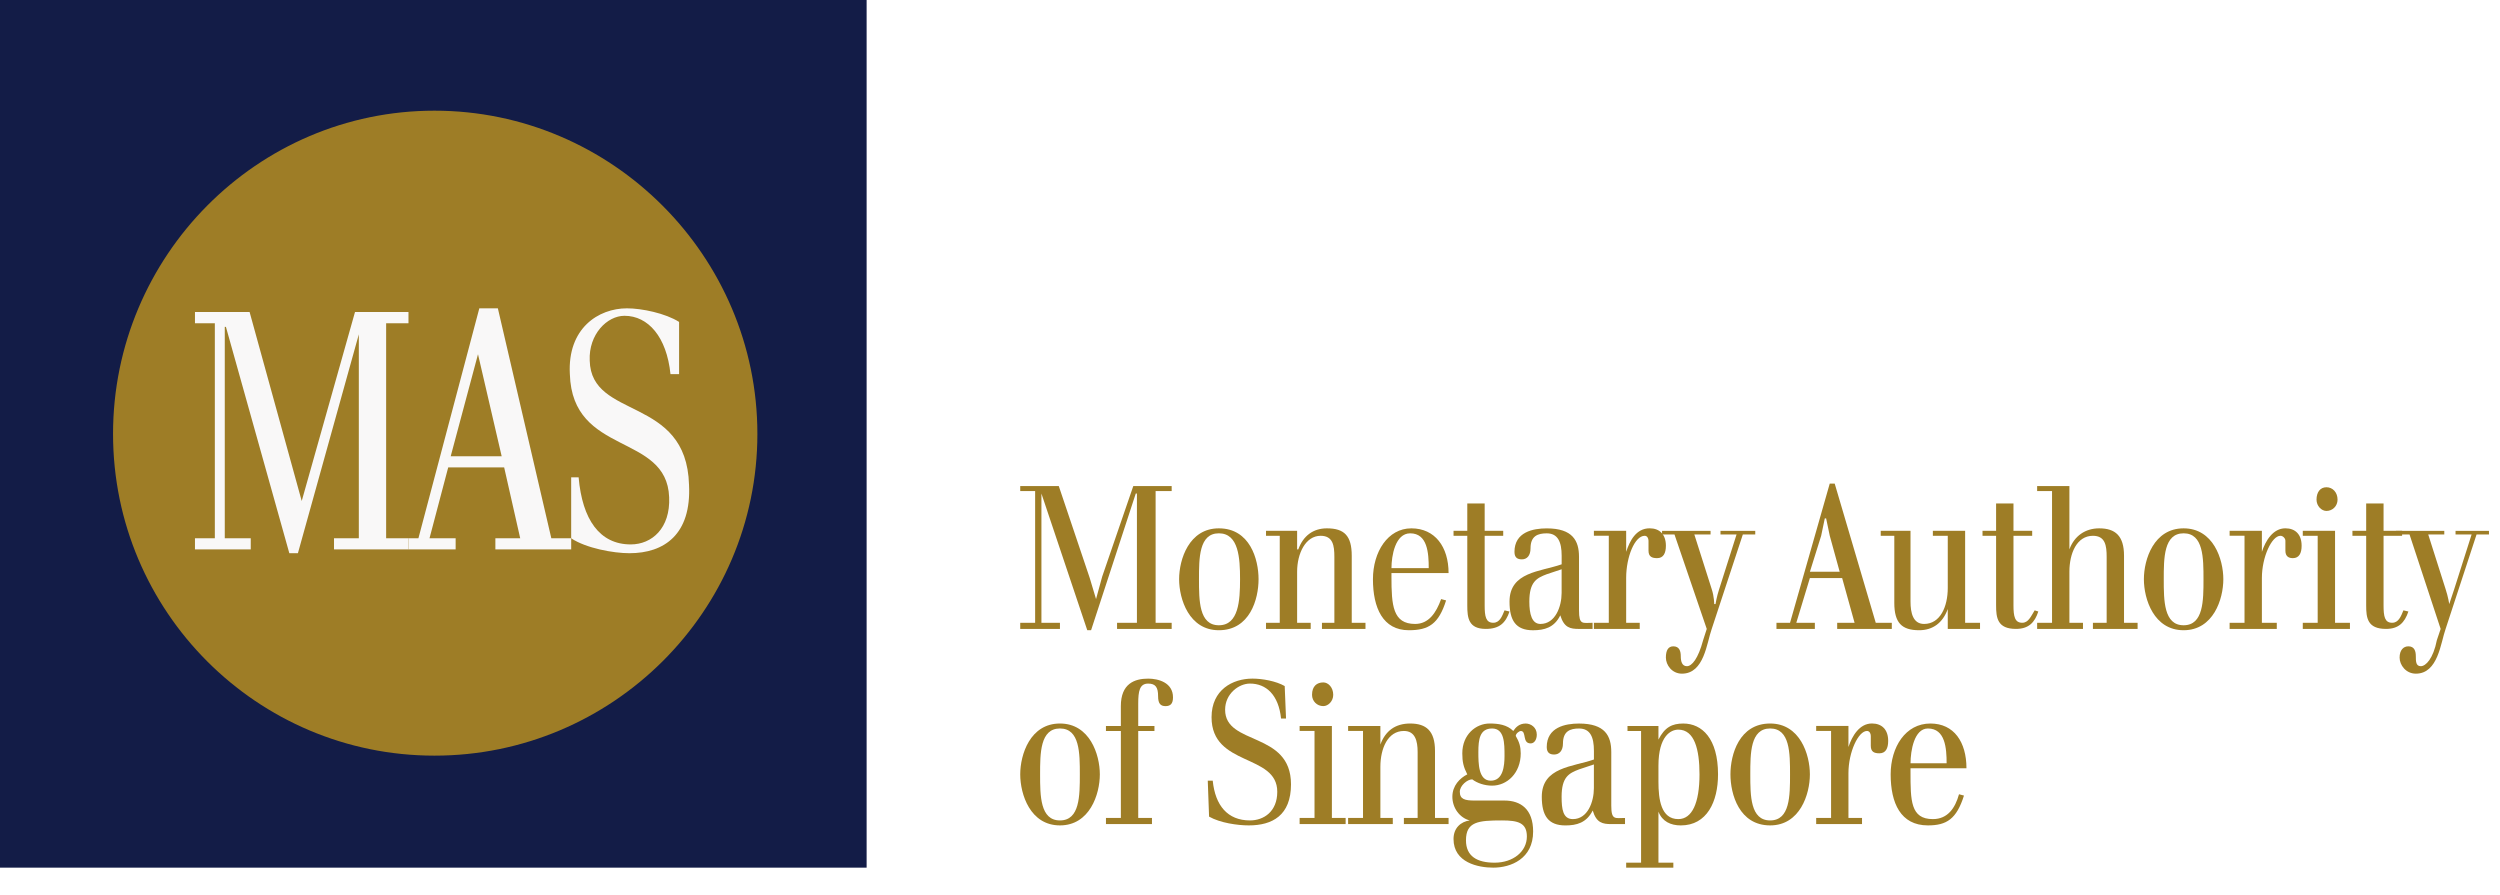
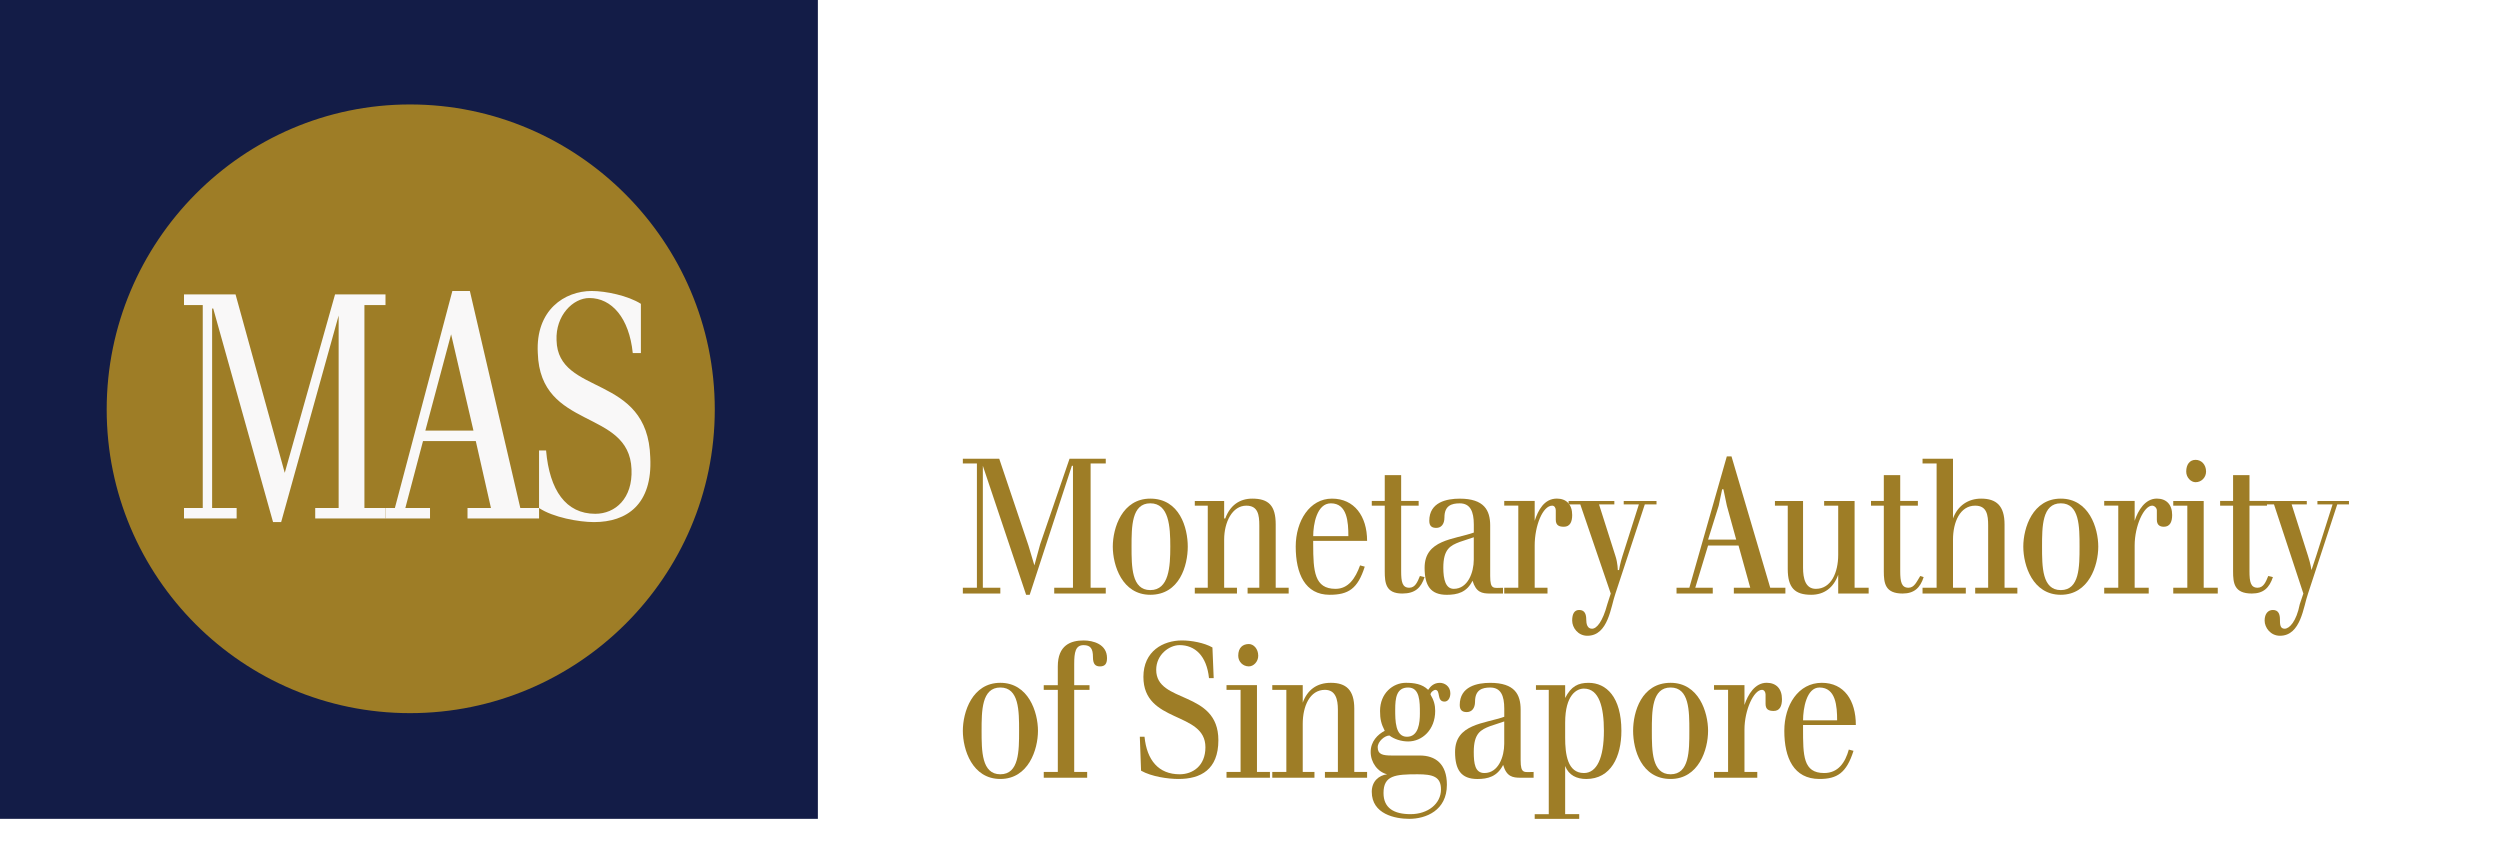
- <svg xmlns="http://www.w3.org/2000/svg" viewBox="0 0 151 54" style="max-height: 500px; width: 100%; height: auto;" version="1.1" xml:space="preserve">
+ <svg xmlns="http://www.w3.org/2000/svg" viewBox="0 0 160 55" style="max-height: 500px; width: 100%; height: auto;" version="1.1" xml:space="preserve">
  <style type="text/css">
	.st0{fill-rule:evenodd;clip-rule:evenodd;fill:#131C47;}
	.st1{fill:#9E7D26;}
	.st2{fill-rule:evenodd;clip-rule:evenodd;fill:#F9F8F8;}
	.st3{fill:#9E7D26;}
</style>
-   <g id="圖層_1">
+   <g id="MAS_Icon">
    <polygon points="52.344,0 52.344,0 0,0 0,52.406 52.344,52.406" class="st0" />
    <path d="M26.242,6.685C15.525,6.685,6.828,15.471,6.828,26.208c0,10.727,8.697,19.433,19.414,19.433c10.727,0,19.504-8.706,19.504-19.433C45.746,15.471,36.969,6.685,26.242,6.685z" class="st1" />
    <polygon points="12.976,32.513 12.976,32.513 11.776,32.513 11.776,33.183 15.145,33.183 15.145,32.513 13.576,32.513 13.576,19.744 13.646,19.744 17.475,33.413 17.994,33.413 21.673,20.194 21.673,32.513 20.174,32.513 20.174,33.183 24.672,33.183 24.672,32.513 23.323,32.513 23.323,19.524 24.672,19.524 24.672,18.843 21.443,18.843 18.224,30.261 15.075,18.843 11.776,18.843 11.776,19.524 12.976,19.524" class="st2" />
    <path d="M30.301,27.559L30.301,27.559l-1.43-6.164l-1.649,6.164H30.301z M25.272,32.513L25.272,32.513l3.679-13.89h1.12l3.229,13.89h1.2v0.67 h-4.579v-0.67h1.5l-0.97-4.283h-3.379l-1.13,4.283h1.579v0.67h-2.849v-0.67 H25.272z" class="st2" />
    <path d="M34.499,32.513L34.499,32.513c0.9,0.6,2.549,0.901,3.519,0.901 c2.099,0,3.749-1.131,3.599-4.133c-0.15-5.404-5.918-3.903-5.998-7.505 c-0.07-1.581,1.05-2.702,2.099-2.702c1.43,0,2.549,1.271,2.779,3.522h0.52 v-3.152c-0.82-0.52-2.249-0.821-3.149-0.821c-1.719,0-3.599,1.201-3.449,3.973 c0.15,4.963,5.848,3.532,5.998,7.435c0.08,1.881-1.05,2.852-2.319,2.852 c-1.879,0-2.929-1.501-3.149-4.053h-0.45V32.513z" class="st2" />
  </g>
-   <g id="XMLID_75_">
-     <g id="XMLID_74_">
-       <g id="XMLID_72_">
-         <path d="M61.622,46.772L61.622,46.772c0,1.201,0.6,3.082,2.399,3.082 c1.799,0,2.409-1.881,2.409-3.082c0-1.201-0.61-3.072-2.409-3.072 C62.222,43.7,61.622,45.572,61.622,46.772z M62.822,46.772L62.822,46.772 c0-1.271,0-2.772,1.2-2.772c1.2,0,1.2,1.501,1.2,2.772c0,1.281,0,2.782-1.2,2.782 C62.822,49.554,62.822,48.053,62.822,46.772z" class="st3" id="XMLID_67_" />
-         <path d="M67.7,44.151L67.7,44.151v5.254h-0.9v0.37h2.779 v-0.37h-0.83v-5.254h0.98v-0.3h-0.98v-1.351c0-0.751,0.08-1.211,0.6-1.211 c0.45,0,0.6,0.23,0.6,0.761c0,0.45,0.15,0.6,0.45,0.6 s0.45-0.15,0.45-0.53c0-0.901-0.9-1.131-1.5-1.131c-0.82,0-1.65,0.3-1.65,1.661 v1.201h-0.9v0.3H67.7z" class="st3" id="XMLID_66_" />
-       </g>
-       <g id="XMLID_73_">
-         <path d="M73.028,49.324L73.028,49.324c0.67,0.38,1.719,0.53,2.399,0.53 c1.42,0,2.549-0.6,2.549-2.482c0-3.222-3.979-2.322-3.979-4.503 c0-0.971,0.83-1.581,1.5-1.581c0.98,0,1.729,0.68,1.879,2.111h0.3 l-0.08-1.961c-0.52-0.3-1.35-0.45-1.949-0.45c-1.2,0-2.469,0.68-2.469,2.332 c0,3.002,3.969,2.182,3.969,4.503c0,1.201-0.82,1.731-1.649,1.731 c-1.35,0-2.099-0.901-2.249-2.402h-0.3L73.028,49.324z" class="st3" id="XMLID_65_" />
-         <path d="M79.397,49.404L79.397,49.404H78.497v0.37h2.779v-0.37 h-0.83v-5.554H78.497v0.3h0.9V49.404z M79.247,41.969L79.247,41.969 c0,0.38,0.3,0.68,0.68,0.68c0.3,0,0.6-0.3,0.6-0.68 c0-0.45-0.3-0.751-0.6-0.751C79.546,41.219,79.247,41.439,79.247,41.969z" class="st3" id="XMLID_62_" />
-         <path d="M81.426,49.404L81.426,49.404v0.37h2.699v-0.37h-0.75 v-3.082c0-1.121,0.45-2.172,1.42-2.172c0.68,0,0.83,0.6,0.83,1.271 v3.983h-0.83v0.37h2.699v-0.37h-0.82v-4.053c0-1.201-0.53-1.651-1.5-1.651 c-0.9,0-1.5,0.45-1.799,1.271v-1.121h-1.949v0.3h0.9v5.254H81.426z" class="st3" id="XMLID_61_" />
-         <path d="M89.973,43.7L89.973,43.7c-0.83,0-1.65,0.671-1.65,1.801 c0,0.52,0.07,0.82,0.3,1.271c-0.45,0.23-0.9,0.68-0.9,1.351 c0,0.68,0.45,1.281,1.05,1.431c-0.53,0.07-0.98,0.45-0.98,1.121 c0,1.431,1.5,1.731,2.399,1.731c1.06,0,2.409-0.53,2.409-2.182 c0-1.351-0.75-1.871-1.729-1.871h-1.799c-0.6,0-0.9-0.08-0.9-0.53 c0-0.37,0.45-0.75,0.75-0.75c0.3,0.23,0.75,0.38,1.2,0.38 c0.9,0,1.729-0.751,1.729-1.951c0-0.38-0.08-0.681-0.3-1.051 c0-0.15,0.22-0.3,0.3-0.3c0.37,0,0.07,0.751,0.6,0.751 c0.22,0,0.37-0.23,0.37-0.53c0-0.45-0.37-0.671-0.67-0.671 c-0.38,0-0.6,0.22-0.75,0.45C91.023,43.77,90.493,43.7,89.973,43.7z M89.293,45.422L89.293,45.422c0-0.751,0.08-1.421,0.83-1.421 c0.75,0,0.75,0.901,0.75,1.651c0,0.6-0.08,1.501-0.83,1.501 C89.293,47.153,89.293,46.102,89.293,45.422z M90.723,49.554L90.723,49.554 c0.98,0,1.5,0.15,1.5,0.971c0,0.901-0.82,1.581-1.949,1.581 c-1.05,0-1.729-0.38-1.729-1.351C88.544,49.625,89.293,49.554,90.723,49.554z" class="st3" id="XMLID_57_" />
-         <path d="M96.201,48.954L96.201,48.954c0.22,0.75,0.6,0.821,1.12,0.821h0.83 v-0.37c-0.6,0-0.83,0.15-0.83-0.75v-3.232c0-0.971-0.37-1.721-1.949-1.721 c-0.82,0-1.949,0.22-1.949,1.421c0,0.38,0.23,0.45,0.45,0.45 c0.3,0,0.53-0.22,0.53-0.67c0-0.751,0.45-0.901,0.97-0.901 c0.68,0,0.9,0.52,0.9,1.351v0.52c-1.27,0.45-3.149,0.45-3.149,2.252 c0,1.131,0.38,1.731,1.43,1.731C95.222,49.855,95.821,49.704,96.201,48.954z M96.271,46.172L96.271,46.172v1.431c0,0.821-0.37,1.871-1.27,1.871 c-0.6,0-0.68-0.6-0.68-1.351c0-1.201,0.45-1.421,1.05-1.651 L96.271,46.172z" class="st3" id="XMLID_54_" />
-         <path d="M98.221,52.406L98.221,52.406h2.849v-0.3h-0.9v-3.082 c0.23,0.6,0.75,0.831,1.35,0.831c1.579,0,2.249-1.431,2.249-3.082 c0-2.172-0.97-3.072-2.099-3.072c-0.67,0-1.12,0.22-1.5,0.971v-0.821 h-1.869v0.3h0.82v7.956H98.221V52.406z M100.17,46.252L100.17,46.252 c0-1.801,0.75-2.182,1.2-2.182c0.98,0,1.28,1.201,1.28,2.702 c0,1.731-0.45,2.702-1.28,2.702c-1.05,0-1.2-1.201-1.2-2.252V46.252z" class="st3" id="XMLID_51_" />
-         <path d="M104.519,46.772L104.519,46.772c0,1.201,0.53,3.082,2.399,3.082 c1.799,0,2.399-1.881,2.399-3.082c0-1.201-0.6-3.072-2.399-3.072 C105.049,43.7,104.519,45.572,104.519,46.772z M105.718,46.772L105.718,46.772c0-1.271,0-2.772,1.2-2.772 s1.2,1.501,1.2,2.772c0,1.281,0,2.782-1.2,2.782 S105.718,48.053,105.718,46.772z" class="st3" id="XMLID_48_" />
-         <path d="M110.597,49.404L110.597,49.404h-0.9v0.37h2.769v-0.37 h-0.82v-2.702c0-1.281,0.6-2.552,1.12-2.552c0.15,0,0.23,0.15,0.23,0.3 v0.6c0,0.37,0.22,0.45,0.52,0.45c0.38,0,0.53-0.3,0.53-0.751 c0-0.681-0.38-1.051-0.98-1.051c-0.75,0-1.2,0.751-1.42,1.421v-1.271 h-1.949v0.3h0.9V49.404z" class="st3" id="XMLID_47_" />
-         <path d="M118.774,46.402L118.774,46.402c0-1.581-0.75-2.702-2.179-2.702 c-1.5,0-2.399,1.421-2.399,3.072c0,1.731,0.6,3.082,2.249,3.082 c1.13,0,1.729-0.38,2.179-1.801l-0.3-0.08c-0.23,0.831-0.68,1.501-1.579,1.501 c-1.35,0-1.35-1.121-1.35-2.852v-0.22H118.774z M115.396,46.102L115.396,46.102 c0-0.751,0.22-2.101,1.05-2.101c1.05,0,1.13,1.201,1.13,2.101H115.396z" class="st3" id="XMLID_44_" />
-       </g>
-     </g>
-     <g id="XMLID_71_">
-       <g id="XMLID_14_">
-         <polygon points="62.522,37.616 62.522,37.616 61.622,37.616 61.622,37.986 64.021,37.986 64.021,37.616 62.902,37.616 62.902,29.811 65.671,38.066 65.901,38.066 68.6,29.811 68.67,29.811 68.67,37.616 67.47,37.616 67.47,37.986 70.769,37.986 70.769,37.616 69.799,37.616 69.799,29.661 70.769,29.661 70.769,29.36 68.45,29.36 66.57,34.834 66.201,36.185 65.821,34.914 63.951,29.36 61.622,29.36 61.622,29.661 62.522,29.661" class="st3" id="XMLID_43_" />
-         <path d="M71.219,34.984L71.219,34.984c0,1.201,0.6,3.082,2.399,3.082 c1.879,0,2.399-1.881,2.399-3.082c0-1.201-0.52-3.072-2.399-3.072 C71.819,31.912,71.219,33.784,71.219,34.984z M72.419,34.984L72.419,34.984 c0-1.271,0-2.772,1.2-2.772c1.2,0,1.28,1.501,1.28,2.772 c0,1.281-0.08,2.782-1.28,2.782 C72.419,37.766,72.419,36.265,72.419,34.984z" class="st3" id="XMLID_40_" />
-         <path d="M76.467,37.616L76.467,37.616v0.37h2.699v-0.37h-0.82 v-3.082c0-1.121,0.52-2.172,1.42-2.172c0.75,0,0.83,0.6,0.83,1.271v3.983 h-0.75v0.37h2.629v-0.37h-0.83v-4.053c0-1.201-0.45-1.651-1.5-1.651 c-0.83,0-1.43,0.45-1.729,1.271h-0.07v-1.121h-1.879v0.3h0.83v5.254 H76.467z" class="st3" id="XMLID_39_" />
-         <path d="M87.494,34.614L87.494,34.614c0-1.581-0.82-2.702-2.249-2.702 c-1.42,0-2.319,1.421-2.319,3.072c0,1.731,0.6,3.082,2.169,3.082 c1.2,0,1.799-0.38,2.249-1.801l-0.3-0.08c-0.3,0.831-0.75,1.501-1.57,1.501 c-1.35,0-1.43-1.121-1.43-2.852v-0.22H87.494z M84.045,34.314L84.045,34.314 c0-0.751,0.23-2.101,1.13-2.101c1.05,0,1.12,1.201,1.12,2.101H84.045z" class="st3" id="XMLID_36_" />
-         <path d="M87.794,32.362L87.794,32.362h0.83v4.203c0,0.751,0.07,1.421,1.12,1.421 c0.83,0,1.2-0.37,1.43-1.051l-0.3-0.07c-0.15,0.37-0.3,0.75-0.68,0.75 c-0.45,0-0.52-0.38-0.52-1.051v-4.203h1.12v-0.3h-1.12v-1.651h-1.05v1.651 h-0.83V32.362z" class="st3" id="XMLID_35_" />
-         <path d="M94.242,37.166L94.242,37.166c0.23,0.751,0.6,0.821,1.13,0.821h0.82 v-0.37c-0.6,0-0.82,0.15-0.82-0.75v-3.232c0-0.971-0.38-1.721-1.949-1.721 c-0.83,0-1.949,0.22-1.949,1.421c0,0.38,0.22,0.45,0.45,0.45 c0.3,0,0.52-0.22,0.52-0.67c0-0.751,0.45-0.901,0.98-0.901 c0.67,0,0.9,0.52,0.9,1.351v0.52c-1.28,0.45-3.149,0.45-3.149,2.252 c0,1.131,0.37,1.731,1.42,1.731C93.272,38.066,93.872,37.916,94.242,37.166z M94.322,34.384L94.322,34.384v1.431c0,0.821-0.38,1.871-1.28,1.871 c-0.52,0-0.67-0.6-0.67-1.351c0-1.201,0.45-1.421,1.05-1.651 L94.322,34.384z" class="st3" id="XMLID_32_" />
-         <path d="M97.171,37.616L97.171,37.616h-0.9v0.37h2.769v-0.37 h-0.82v-2.702c0-1.281,0.52-2.552,1.12-2.552c0.15,0,0.23,0.15,0.23,0.3 v0.6c0,0.37,0.22,0.45,0.52,0.45c0.38,0,0.53-0.3,0.53-0.751 c0-0.68-0.38-1.051-0.98-1.051c-0.82,0-1.2,0.751-1.42,1.421v-1.271h-1.949 v0.3h0.9V37.616z" class="st3" id="XMLID_31_" />
-         <path d="M102.869,38.667L102.869,38.667c-0.3,1.121-0.68,1.571-0.98,1.571 c-0.3,0-0.37-0.3-0.37-0.6c0-0.3-0.08-0.6-0.45-0.6 c-0.3,0-0.45,0.23-0.45,0.68s0.37,0.971,0.97,0.971 c1.35,0,1.5-1.871,1.799-2.702l1.879-5.704h0.75v-0.22h-2.099v0.22h0.97 l-1.05,3.302c-0.15,0.45-0.22,0.901-0.22,0.901h-0.08c0,0,0-0.45-0.15-0.901 l-1.05-3.302h0.98v-0.22h-2.929v0.22h0.75l1.949,5.704L102.869,38.667z" class="st3" id="XMLID_30_" />
-       </g>
-       <g id="XMLID_70_">
-         <path d="M108.118,37.616L108.118,37.616h-0.82v0.37h2.319v-0.37 h-1.12l0.82-2.702h1.949l0.75,2.702h-1.05v0.37h3.299v-0.37h-0.97 l-2.479-8.406h-0.3L108.118,37.616z M111.117,34.534L111.117,34.534h-1.799 l0.68-2.172l0.22-1.051h0.08l0.22,1.051L111.117,34.534z" class="st3" id="XMLID_27_" />
-         <path d="M117.645,37.986L117.645,37.986h1.949v-0.37h-0.9v-5.554 h-1.949v0.3h0.9v3.152c0,1.121-0.45,2.172-1.43,2.172 c-0.67,0-0.82-0.671-0.82-1.351v-4.273h-1.799v0.3h0.82v4.053 c0,1.201,0.45,1.651,1.5,1.651c0.83,0,1.43-0.45,1.729-1.281V37.986z" class="st3" id="XMLID_26_" />
-         <path d="M119.744,32.362L119.744,32.362h0.82v4.203c0,0.751,0.08,1.421,1.2,1.421 c0.75,0,1.13-0.37,1.35-1.051l-0.22-0.07c-0.23,0.37-0.38,0.75-0.75,0.75 c-0.45,0-0.53-0.38-0.53-1.051v-4.203h1.13v-0.3h-1.13v-1.651h-1.05 v1.651h-0.82V32.362z" class="st3" id="XMLID_25_" />
-         <path d="M123.043,37.616L123.043,37.616v0.37h2.769v-0.37h-0.82 v-3.082c0-1.121,0.45-2.172,1.42-2.172c0.75,0,0.83,0.6,0.83,1.271v3.983 h-0.83v0.37h2.699v-0.37h-0.82v-4.053c0-1.201-0.53-1.651-1.5-1.651 c-0.83,0-1.5,0.45-1.799,1.271v-3.823h-1.949v0.3h0.9v7.956H123.043z" class="st3" id="XMLID_24_" />
-         <path d="M129.491,34.984L129.491,34.984c0,1.201,0.6,3.082,2.399,3.082 c1.799,0,2.399-1.881,2.399-3.082c0-1.201-0.6-3.072-2.399-3.072 C130.091,31.912,129.491,33.784,129.491,34.984z M130.691,34.984L130.691,34.984 c0-1.271,0-2.772,1.2-2.772c1.2,0,1.2,1.501,1.2,2.772 c0,1.281,0,2.782-1.2,2.782 C130.691,37.766,130.691,36.265,130.691,34.984z" class="st3" id="XMLID_21_" />
-         <path d="M135.569,37.616L135.569,37.616h-0.9v0.37h2.849v-0.37 h-0.9v-2.702c0-1.281,0.6-2.552,1.12-2.552c0.15,0,0.3,0.15,0.3,0.3 v0.6c0,0.37,0.23,0.45,0.45,0.45c0.38,0,0.53-0.3,0.53-0.751 c0-0.68-0.38-1.051-0.98-1.051c-0.75,0-1.2,0.751-1.42,1.421v-1.271h-1.949 v0.3h0.9V37.616z" class="st3" id="XMLID_20_" />
-         <path d="M139.988,37.616L139.988,37.616h-0.9v0.37h2.849v-0.37 h-0.9v-5.554h-1.949v0.3h0.9V37.616z M139.918,30.181L139.918,30.181 c0,0.38,0.3,0.68,0.6,0.68c0.37,0,0.67-0.3,0.67-0.68 c0-0.45-0.3-0.751-0.67-0.751C140.138,29.43,139.918,29.731,139.918,30.181z" class="st3" id="XMLID_17_" />
-         <path d="M142.087,32.362L142.087,32.362h0.83v4.203c0,0.751,0.07,1.421,1.2,1.421 c0.75,0,1.12-0.37,1.35-1.051l-0.3-0.07c-0.15,0.37-0.3,0.75-0.68,0.75 c-0.45,0-0.52-0.38-0.52-1.051v-4.203h1.12v-0.3h-1.12v-1.651h-1.05v1.651 h-0.83V32.362z" class="st3" id="XMLID_16_" />
-         <path d="M147.186,38.667L147.186,38.667c-0.22,1.121-0.67,1.571-0.97,1.571 c-0.3,0-0.3-0.3-0.3-0.6c0-0.3-0.08-0.6-0.45-0.6 c-0.3,0-0.53,0.23-0.53,0.68s0.38,0.971,0.98,0.971 c1.35,0,1.5-1.871,1.799-2.702l1.869-5.704h0.75v-0.22h-2.019v0.22h0.97 l-1.05,3.302c-0.15,0.45-0.3,0.901-0.3,0.901s-0.07-0.45-0.22-0.901 l-1.05-3.302h0.97v-0.22h-2.919v0.22h0.82l1.879,5.704L147.186,38.667z" class="st3" id="XMLID_15_" />
-       </g>
-     </g>
+   <g id="MAS_Text">
+     <path d="M61.622,46.772L61.622,46.772c0,1.201,0.6,3.082,2.399,3.082 c1.799,0,2.409-1.881,2.409-3.082c0-1.201-0.61-3.072-2.409-3.072 C62.222,43.7,61.622,45.572,61.622,46.772z M62.822,46.772L62.822,46.772 c0-1.271,0-2.772,1.2-2.772c1.2,0,1.2,1.501,1.2,2.772c0,1.281,0,2.782-1.2,2.782 C62.822,49.554,62.822,48.053,62.822,46.772z" class="st3" />
+     <path d="M67.7,44.151L67.7,44.151v5.254h-0.9v0.37h2.779 v-0.37h-0.83v-5.254h0.98v-0.3h-0.98v-1.351c0-0.751,0.08-1.211,0.6-1.211 c0.45,0,0.6,0.23,0.6,0.761c0,0.45,0.15,0.6,0.45,0.6 s0.45-0.15,0.45-0.53c0-0.901-0.9-1.131-1.5-1.131c-0.82,0-1.65,0.3-1.65,1.661 v1.201h-0.9v0.3H67.7z" class="st3" />
+     <path d="M73.028,49.324L73.028,49.324c0.67,0.38,1.719,0.53,2.399,0.53 c1.42,0,2.549-0.6,2.549-2.482c0-3.222-3.979-2.322-3.979-4.503 c0-0.971,0.83-1.581,1.5-1.581c0.98,0,1.729,0.68,1.879,2.111h0.3 l-0.08-1.961c-0.52-0.3-1.35-0.45-1.949-0.45c-1.2,0-2.469,0.68-2.469,2.332 c0,3.002,3.969,2.182,3.969,4.503c0,1.201-0.82,1.731-1.649,1.731 c-1.35,0-2.099-0.901-2.249-2.402h-0.3L73.028,49.324z" class="st3" />
+     <path d="M79.397,49.404L79.397,49.404H78.497v0.37h2.779v-0.37 h-0.83v-5.554H78.497v0.3h0.9V49.404z M79.247,41.969L79.247,41.969 c0,0.38,0.3,0.68,0.68,0.68c0.3,0,0.6-0.3,0.6-0.68 c0-0.45-0.3-0.751-0.6-0.751C79.546,41.219,79.247,41.439,79.247,41.969z" class="st3" />
+     <path d="M81.426,49.404L81.426,49.404v0.37h2.699v-0.37h-0.75 v-3.082c0-1.121,0.45-2.172,1.42-2.172c0.68,0,0.83,0.6,0.83,1.271 v3.983h-0.83v0.37h2.699v-0.37h-0.82v-4.053c0-1.201-0.53-1.651-1.5-1.651 c-0.9,0-1.5,0.45-1.799,1.271v-1.121h-1.949v0.3h0.9v5.254H81.426z" class="st3" />
+     <path d="M89.973,43.7L89.973,43.7c-0.83,0-1.65,0.671-1.65,1.801 c0,0.52,0.07,0.82,0.3,1.271c-0.45,0.23-0.9,0.68-0.9,1.351 c0,0.68,0.45,1.281,1.05,1.431c-0.53,0.07-0.98,0.45-0.98,1.121 c0,1.431,1.5,1.731,2.399,1.731c1.06,0,2.409-0.53,2.409-2.182 c0-1.351-0.75-1.871-1.729-1.871h-1.799c-0.6,0-0.9-0.08-0.9-0.53 c0-0.37,0.45-0.75,0.75-0.75c0.3,0.23,0.75,0.38,1.2,0.38 c0.9,0,1.729-0.751,1.729-1.951c0-0.38-0.08-0.681-0.3-1.051 c0-0.15,0.22-0.3,0.3-0.3c0.37,0,0.07,0.751,0.6,0.751 c0.22,0,0.37-0.23,0.37-0.53c0-0.45-0.37-0.671-0.67-0.671 c-0.38,0-0.6,0.22-0.75,0.45C91.023,43.77,90.493,43.7,89.973,43.7z M89.293,45.422L89.293,45.422c0-0.751,0.08-1.421,0.83-1.421 c0.75,0,0.75,0.901,0.75,1.651c0,0.6-0.08,1.501-0.83,1.501 C89.293,47.153,89.293,46.102,89.293,45.422z M90.723,49.554L90.723,49.554 c0.98,0,1.5,0.15,1.5,0.971c0,0.901-0.82,1.581-1.949,1.581 c-1.05,0-1.729-0.38-1.729-1.351C88.544,49.625,89.293,49.554,90.723,49.554z" class="st3" />
+     <path d="M96.201,48.954L96.201,48.954c0.22,0.75,0.6,0.821,1.12,0.821h0.83 v-0.37c-0.6,0-0.83,0.15-0.83-0.75v-3.232c0-0.971-0.37-1.721-1.949-1.721 c-0.82,0-1.949,0.22-1.949,1.421c0,0.38,0.23,0.45,0.45,0.45 c0.3,0,0.53-0.22,0.53-0.67c0-0.751,0.45-0.901,0.97-0.901 c0.68,0,0.9,0.52,0.9,1.351v0.52c-1.27,0.45-3.149,0.45-3.149,2.252 c0,1.131,0.38,1.731,1.43,1.731C95.222,49.855,95.821,49.704,96.201,48.954z M96.271,46.172L96.271,46.172v1.431c0,0.821-0.37,1.871-1.27,1.871 c-0.6,0-0.68-0.6-0.68-1.351c0-1.201,0.45-1.421,1.05-1.651 L96.271,46.172z" class="st3" />
+     <path d="M98.221,52.406L98.221,52.406h2.849v-0.3h-0.9v-3.082c0.23,0.6,0.75,0.831,1.35,0.831c1.579,0,2.249-1.431,2.249-3.082 c0-2.172-0.97-3.072-2.099-3.072c-0.67,0-1.12,0.22-1.5,0.971v-0.821 h-1.869v0.3h0.82v7.956H98.221V52.406z M100.17,46.252L100.17,46.252 c0-1.801,0.75-2.182,1.2-2.182c0.98,0,1.28,1.201,1.28,2.702 c0,1.731-0.45,2.702-1.28,2.702c-1.05,0-1.2-1.201-1.2-2.252V46.252z" class="st3" />
+     <path d="M104.519,46.772L104.519,46.772c0,1.201,0.53,3.082,2.399,3.082 c1.799,0,2.399-1.881,2.399-3.082c0-1.201-0.6-3.072-2.399-3.072 C105.049,43.7,104.519,45.572,104.519,46.772z M105.718,46.772L105.718,46.772c0-1.271,0-2.772,1.2-2.772 s1.2,1.501,1.2,2.772c0,1.281,0,2.782-1.2,2.782 S105.718,48.053,105.718,46.772z" class="st3" />
+     <path d="M110.597,49.404L110.597,49.404h-0.9v0.37h2.769v-0.37 h-0.82v-2.702c0-1.281,0.6-2.552,1.12-2.552c0.15,0,0.23,0.15,0.23,0.3 v0.6c0,0.37,0.22,0.45,0.52,0.45c0.38,0,0.53-0.3,0.53-0.751 c0-0.681-0.38-1.051-0.98-1.051c-0.75,0-1.2,0.751-1.42,1.421v-1.271 h-1.949v0.3h0.9V49.404z" class="st3" />
+     <path d="M118.774,46.402L118.774,46.402c0-1.581-0.75-2.702-2.179-2.702 c-1.5,0-2.399,1.421-2.399,3.072c0,1.731,0.6,3.082,2.249,3.082 c1.13,0,1.729-0.38,2.179-1.801l-0.3-0.08c-0.23,0.831-0.68,1.501-1.579,1.501 c-1.35,0-1.35-1.121-1.35-2.852v-0.22H118.774z M115.396,46.102L115.396,46.102 c0-0.751,0.22-2.101,1.05-2.101c1.05,0,1.13,1.201,1.13,2.101H115.396z" class="st3" />
+     <polygon points="62.522,37.616 62.522,37.616 61.622,37.616 61.622,37.986 64.021,37.986 64.021,37.616 62.902,37.616 62.902,29.811 65.671,38.066 65.901,38.066 68.6,29.811 68.67,29.811 68.67,37.616 67.47,37.616 67.47,37.986 70.769,37.986 70.769,37.616 69.799,37.616 69.799,29.661 70.769,29.661 70.769,29.36 68.45,29.36 66.57,34.834 66.201,36.185 65.821,34.914 63.951,29.36 61.622,29.36 61.622,29.661 62.522,29.661" class="st3" />
+     <path d="M71.219,34.984L71.219,34.984c0,1.201,0.6,3.082,2.399,3.082 c1.879,0,2.399-1.881,2.399-3.082c0-1.201-0.52-3.072-2.399-3.072 C71.819,31.912,71.219,33.784,71.219,34.984z M72.419,34.984L72.419,34.984 c0-1.271,0-2.772,1.2-2.772c1.2,0,1.28,1.501,1.28,2.772 c0,1.281-0.08,2.782-1.28,2.782 C72.419,37.766,72.419,36.265,72.419,34.984z" class="st3" />
+     <path d="M76.467,37.616L76.467,37.616v0.37h2.699v-0.37h-0.82 v-3.082c0-1.121,0.52-2.172,1.42-2.172c0.75,0,0.83,0.6,0.83,1.271v3.983 h-0.75v0.37h2.629v-0.37h-0.83v-4.053c0-1.201-0.45-1.651-1.5-1.651 c-0.83,0-1.43,0.45-1.729,1.271h-0.07v-1.121h-1.879v0.3h0.83v5.254 H76.467z" class="st3" />
+     <path d="M87.494,34.614L87.494,34.614c0-1.581-0.82-2.702-2.249-2.702 c-1.42,0-2.319,1.421-2.319,3.072c0,1.731,0.6,3.082,2.169,3.082 c1.2,0,1.799-0.38,2.249-1.801l-0.3-0.08c-0.3,0.831-0.75,1.501-1.57,1.501 c-1.35,0-1.43-1.121-1.43-2.852v-0.22H87.494z M84.045,34.314L84.045,34.314 c0-0.751,0.23-2.101,1.13-2.101c1.05,0,1.12,1.201,1.12,2.101H84.045z" class="st3" />
+     <path d="M87.794,32.362L87.794,32.362h0.83v4.203c0,0.751,0.07,1.421,1.12,1.421 c0.83,0,1.2-0.37,1.43-1.051l-0.3-0.07c-0.15,0.37-0.3,0.75-0.68,0.75 c-0.45,0-0.52-0.38-0.52-1.051v-4.203h1.12v-0.3h-1.12v-1.651h-1.05v1.651 h-0.83V32.362z" class="st3" />
+     <path d="M94.242,37.166L94.242,37.166c0.23,0.751,0.6,0.821,1.13,0.821h0.82 v-0.37c-0.6,0-0.82,0.15-0.82-0.75v-3.232c0-0.971-0.38-1.721-1.949-1.721 c-0.83,0-1.949,0.22-1.949,1.421c0,0.38,0.22,0.45,0.45,0.45 c0.3,0,0.52-0.22,0.52-0.67c0-0.751,0.45-0.901,0.98-0.901 c0.67,0,0.9,0.52,0.9,1.351v0.52c-1.28,0.45-3.149,0.45-3.149,2.252 c0,1.131,0.37,1.731,1.42,1.731C93.272,38.066,93.872,37.916,94.242,37.166z M94.322,34.384L94.322,34.384v1.431c0,0.821-0.38,1.871-1.28,1.871 c-0.52,0-0.67-0.6-0.67-1.351c0-1.201,0.45-1.421,1.05-1.651 L94.322,34.384z" class="st3" />
+     <path d="M97.171,37.616L97.171,37.616h-0.9v0.37h2.769v-0.37 h-0.82v-2.702c0-1.281,0.52-2.552,1.12-2.552c0.15,0,0.23,0.15,0.23,0.3 v0.6c0,0.37,0.22,0.45,0.52,0.45c0.38,0,0.53-0.3,0.53-0.751 c0-0.68-0.38-1.051-0.98-1.051c-0.82,0-1.2,0.751-1.42,1.421v-1.271h-1.949 v0.3h0.9V37.616z" class="st3" />
+     <path d="M102.869,38.667L102.869,38.667c-0.3,1.121-0.68,1.571-0.98,1.571 c-0.3,0-0.37-0.3-0.37-0.6c0-0.3-0.08-0.6-0.45-0.6 c-0.3,0-0.45,0.23-0.45,0.68s0.37,0.971,0.97,0.971 c1.35,0,1.5-1.871,1.799-2.702l1.879-5.704h0.75v-0.22h-2.099v0.22h0.97 l-1.05,3.302c-0.15,0.45-0.22,0.901-0.22,0.901h-0.08c0,0,0-0.45-0.15-0.901 l-1.05-3.302h0.98v-0.22h-2.929v0.22h0.75l1.949,5.704L102.869,38.667z" class="st3" />
+     <path d="M108.118,37.616L108.118,37.616h-0.82v0.37h2.319v-0.37 h-1.12l0.82-2.702h1.949l0.75,2.702h-1.05v0.37h3.299v-0.37h-0.97 l-2.479-8.406h-0.3L108.118,37.616z M111.117,34.534L111.117,34.534h-1.799 l0.68-2.172l0.22-1.051h0.08l0.22,1.051L111.117,34.534z" class="st3" />
+     <path d="M117.645,37.986L117.645,37.986h1.949v-0.37h-0.9v-5.554 h-1.949v0.3h0.9v3.152c0,1.121-0.45,2.172-1.43,2.172 c-0.67,0-0.82-0.671-0.82-1.351v-4.273h-1.799v0.3h0.82v4.053 c0,1.201,0.45,1.651,1.5,1.651c0.83,0,1.43-0.45,1.729-1.281V37.986z" class="st3" />
+     <path d="M119.744,32.362L119.744,32.362h0.82v4.203c0,0.751,0.08,1.421,1.2,1.421 c0.75,0,1.13-0.37,1.35-1.051l-0.22-0.07c-0.23,0.37-0.38,0.75-0.75,0.75 c-0.45,0-0.53-0.38-0.53-1.051v-4.203h1.13v-0.3h-1.13v-1.651h-1.05 v1.651h-0.82V32.362z" class="st3" />
+     <path d="M123.043,37.616L123.043,37.616v0.37h2.769v-0.37h-0.82 v-3.082c0-1.121,0.45-2.172,1.42-2.172c0.75,0,0.83,0.6,0.83,1.271v3.983 h-0.83v0.37h2.699v-0.37h-0.82v-4.053c0-1.201-0.53-1.651-1.5-1.651 c-0.83,0-1.5,0.45-1.799,1.271v-3.823h-1.949v0.3h0.9v7.956H123.043z" class="st3" />
+     <path d="M129.491,34.984L129.491,34.984c0,1.201,0.6,3.082,2.399,3.082 c1.799,0,2.399-1.881,2.399-3.082c0-1.201-0.6-3.072-2.399-3.072 C130.091,31.912,129.491,33.784,129.491,34.984z M130.691,34.984L130.691,34.984 c0-1.271,0-2.772,1.2-2.772c1.2,0,1.2,1.501,1.2,2.772 c0,1.281,0,2.782-1.2,2.782 C130.691,37.766,130.691,36.265,130.691,34.984z" class="st3" />
+     <path d="M135.569,37.616L135.569,37.616h-0.9v0.37h2.849v-0.37 h-0.9v-2.702c0-1.281,0.6-2.552,1.12-2.552c0.15,0,0.3,0.15,0.3,0.3 v0.6c0,0.37,0.23,0.45,0.45,0.45c0.38,0,0.53-0.3,0.53-0.751 c0-0.68-0.38-1.051-0.98-1.051c-0.75,0-1.2,0.751-1.42,1.421v-1.271h-1.949 v0.3h0.9V37.616z" class="st3" />
+     <path d="M139.988,37.616L139.988,37.616h-0.9v0.37h2.849v-0.37 h-0.9v-5.554h-1.949v0.3h0.9V37.616z M139.918,30.181L139.918,30.181 c0,0.38,0.3,0.68,0.6,0.68c0.37,0,0.67-0.3,0.67-0.68 c0-0.45-0.3-0.751-0.67-0.751C140.138,29.43,139.918,29.731,139.918,30.181z" class="st3" />
+     <path d="M142.087,32.362L142.087,32.362h0.83v4.203c0,0.751,0.07,1.421,1.2,1.421 c0.75,0,1.12-0.37,1.35-1.051l-0.3-0.07c-0.15,0.37-0.3,0.75-0.68,0.75 c-0.45,0-0.52-0.38-0.52-1.051v-4.203h1.12v-0.3h-1.12v-1.651h-1.05v1.651 h-0.83V32.362z" class="st3" />
+     <path d="M147.186,38.667L147.186,38.667c-0.22,1.121-0.67,1.571-0.97,1.571 c-0.3,0-0.3-0.3-0.3-0.6c0-0.3-0.08-0.6-0.45-0.6 c-0.3,0-0.53,0.23-0.53,0.68s0.38,0.971,0.98,0.971 c1.35,0,1.5-1.871,1.799-2.702l1.869-5.704h0.75v-0.22h-2.019v0.22h0.97 l-1.05,3.302c-0.15,0.45-0.3,0.901-0.3,0.901s-0.07-0.45-0.22-0.901 l-1.05-3.302h0.97v-0.22h-2.919v0.22h0.82l1.879,5.704L147.186,38.667z" class="st3" />
  </g>
</svg>
